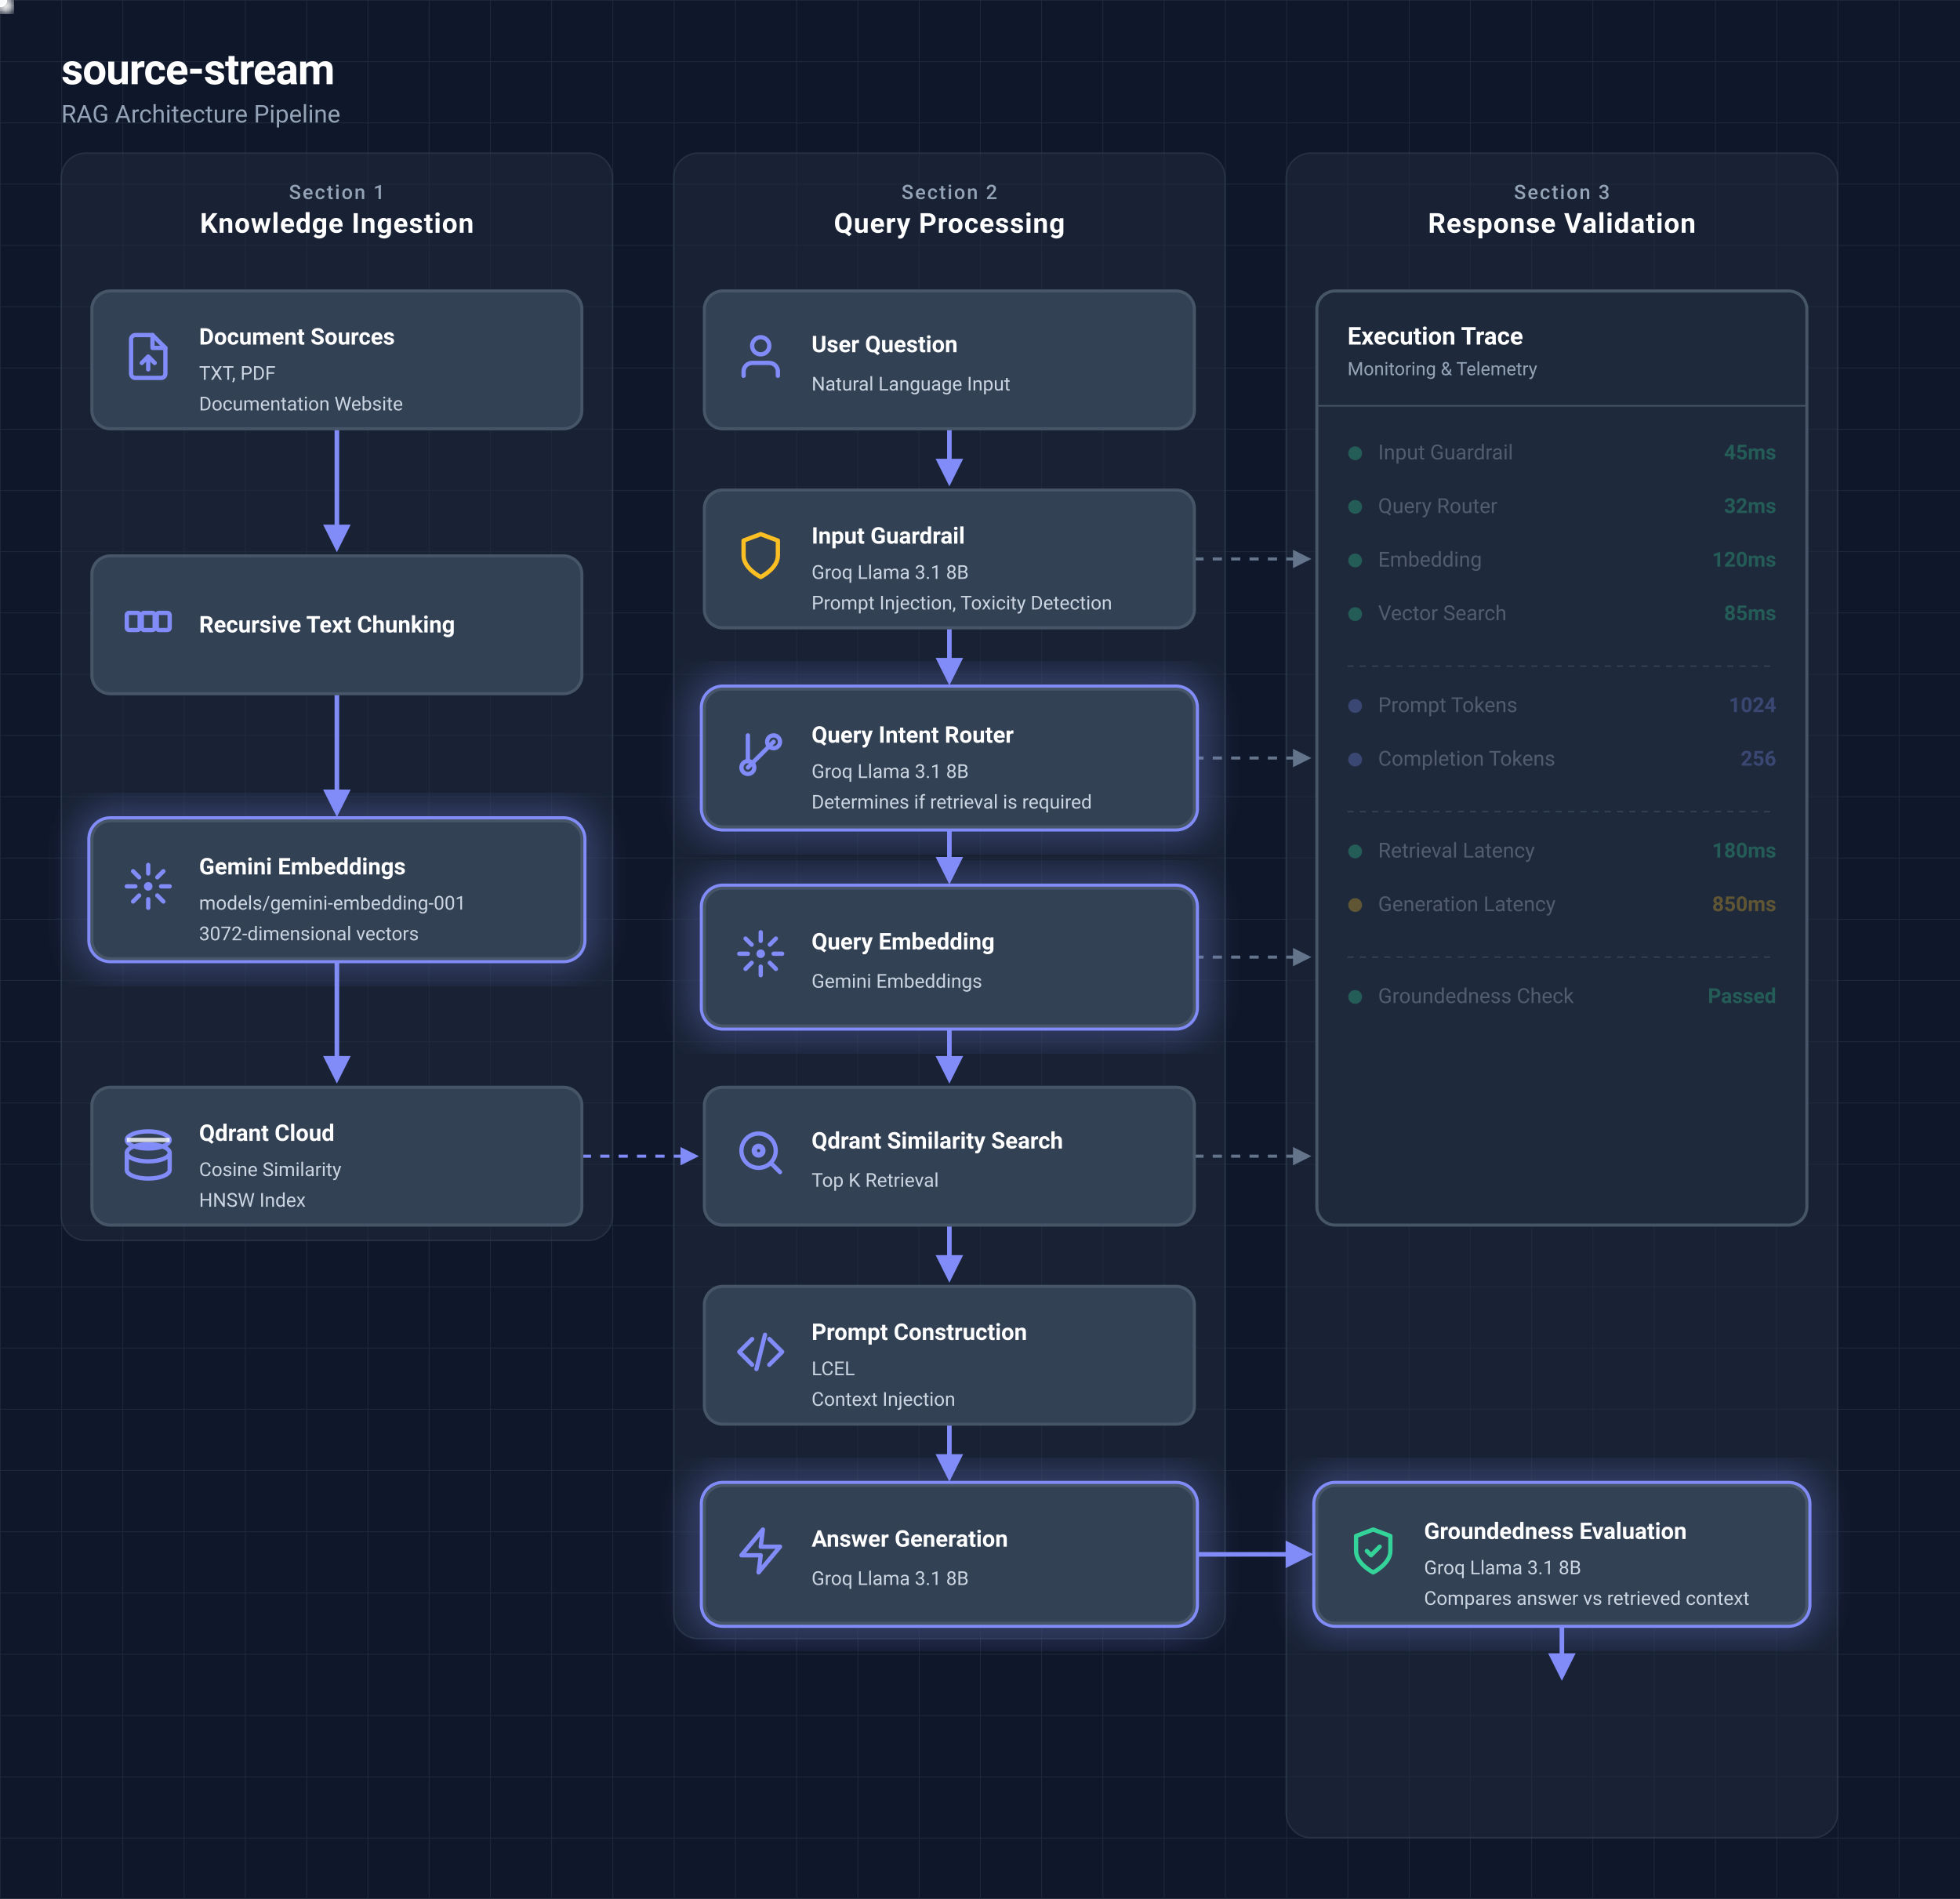
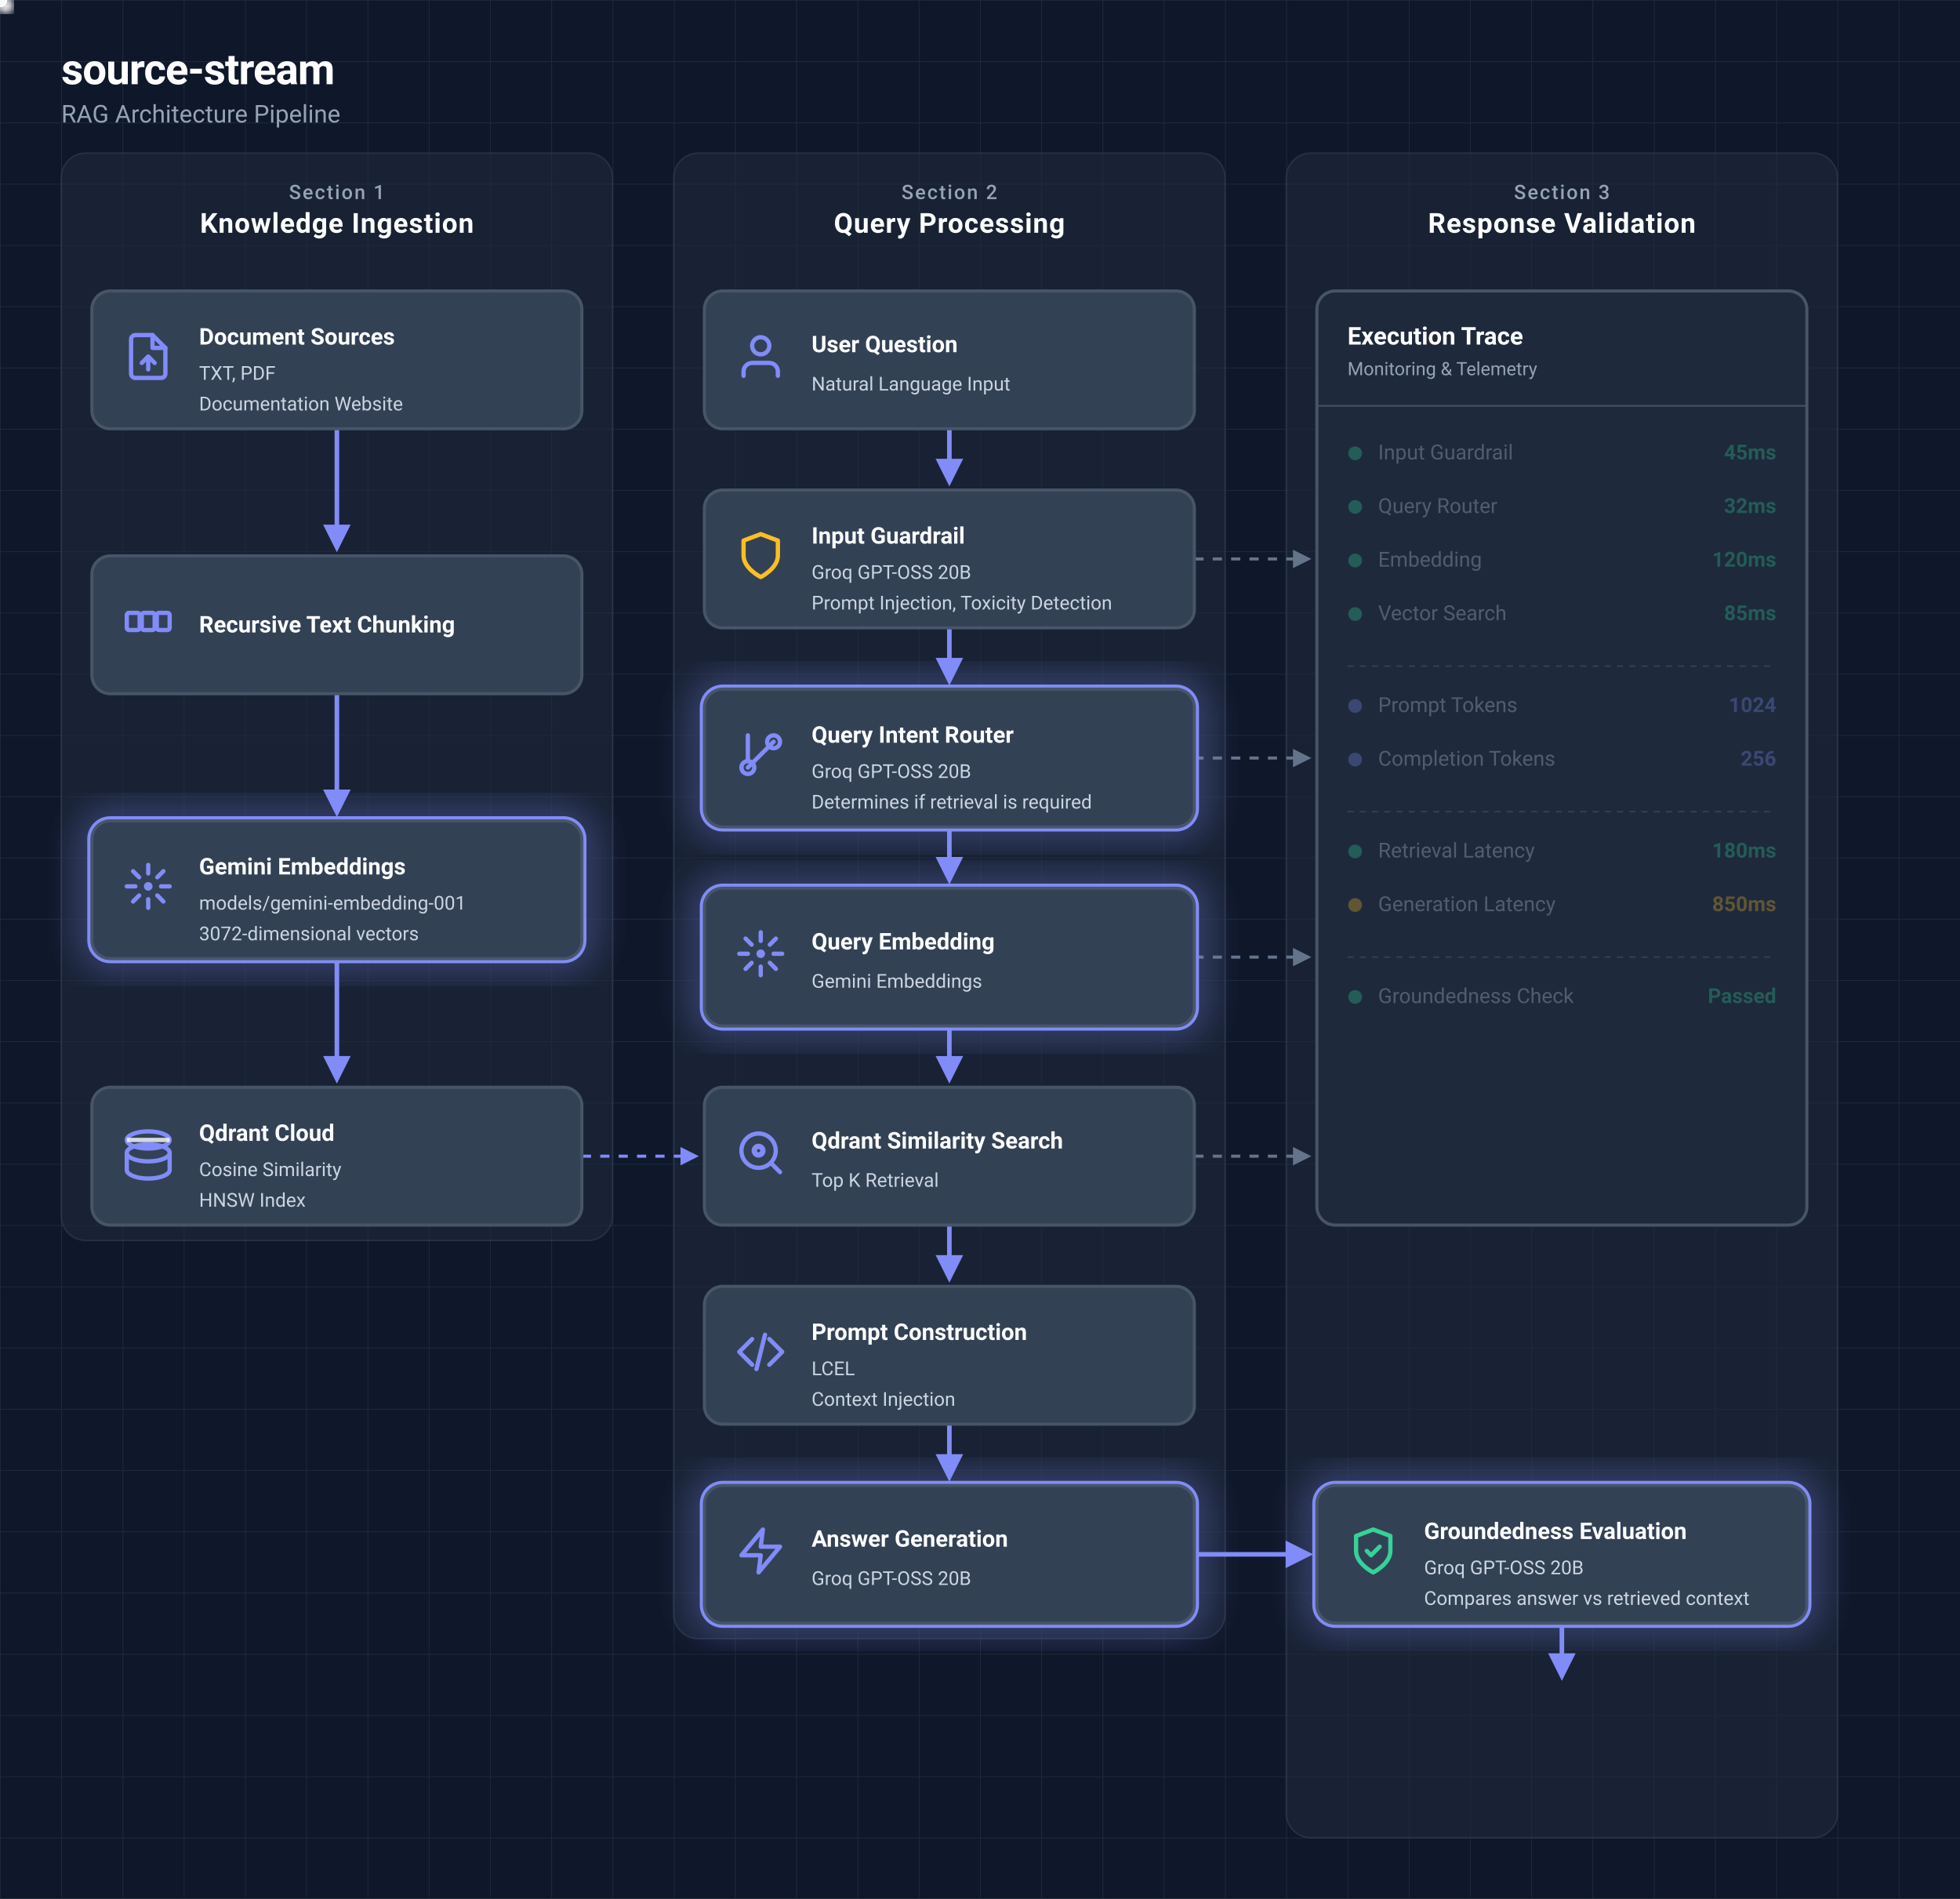
<svg xmlns="http://www.w3.org/2000/svg" viewBox="0 0 1280 1240" width="1280" height="1240">
  <defs>
    <style>
      text {
        font-family: -apple-system, BlinkMacSystemFont, 'Segoe UI', Roboto, Helvetica, Arial, sans-serif;
      }
      
      .main-bg { fill: #0f172a; }
      .swimlane { fill: #1e293b; opacity: 0.6; stroke: #334155; stroke-width: 1; rx: 16; }
      .box { fill: #334155; stroke: #475569; stroke-width: 2; rx: 12; }
      .box-text-title { fill: #ffffff; font-size: 15px; font-weight: 600; }
      .box-text-sub { fill: #cbd5e1; font-size: 12.5px; font-weight: 400; }
      .swimlane-title { fill: #ffffff; font-size: 18px; font-weight: 700; text-anchor: middle; letter-spacing: 0.5px; }
      .swimlane-sub { fill: #94a3b8; font-size: 13px; font-weight: 500; text-anchor: middle; text-transform: uppercase; letter-spacing: 1px; }
      
      .icon-primary { fill: none; stroke: #818cf8; stroke-width: 2; stroke-linecap: round; stroke-linejoin: round; }
      .icon-success { fill: none; stroke: #34d399; stroke-width: 2; stroke-linecap: round; stroke-linejoin: round; }
      .icon-warning { fill: none; stroke: #fbbf24; stroke-width: 2; stroke-linecap: round; stroke-linejoin: round; }
      
      .path-solid { fill: none; stroke: #818cf8; stroke-width: 3; marker-end: url(#arrow-solid); }
      .path-dashed { fill: none; stroke: #64748b; stroke-width: 2; stroke-dasharray: 6 6; marker-end: url(#arrow-dashed); }
      .path-qdrant { fill: none; stroke: #818cf8; stroke-width: 2; stroke-dasharray: 6 6; marker-end: url(#arrow-solid); }

      .trace-panel { fill: #1e293b; stroke: #475569; stroke-width: 2; rx: 12; }
      .trace-header { fill: #ffffff; font-size: 16px; font-weight: 600; }
      .trace-sub { fill: #94a3b8; font-size: 12px; }
      .metric-label { fill: #cbd5e1; font-size: 13.5px; }
      .metric-val-green { fill: #34d399; font-size: 13.5px; font-weight: 600; text-anchor: end; }
      .metric-val-indigo { fill: #818cf8; font-size: 13.5px; font-weight: 600; text-anchor: end; }
      .metric-val-amber { fill: #fbbf24; font-size: 13.5px; font-weight: 600; text-anchor: end; }
      
      .title { fill: #ffffff; font-size: 28px; font-weight: 700; letter-spacing: -0.5px; }
      .subtitle { fill: #94a3b8; font-size: 16px; }
    </style>
    <pattern id="grid" width="40" height="40" patternUnits="userSpaceOnUse">
      <path d="M 40 0 L 0 0 0 40" fill="none" stroke="#1e293b" stroke-width="1" />
    </pattern>
    <marker id="arrow-solid" viewBox="0 0 10 10" refX="8" refY="5" markerWidth="6" markerHeight="6" orient="auto-start-reverse">
      <path d="M 0 0 L 10 5 L 0 10 z" fill="#818cf8" />
    </marker>
    <marker id="arrow-dashed" viewBox="0 0 10 10" refX="8" refY="5" markerWidth="6" markerHeight="6" orient="auto-start-reverse">
      <path d="M 0 0 L 10 5 L 0 10 z" fill="#64748b" />
    </marker>
    <filter id="glow-particle" x="-50%" y="-50%" width="200%" height="200%">
      <feGaussianBlur stdDeviation="4" result="blur" />
      <feComponentTransfer in="blur" result="glow">
        <feFuncA type="linear" slope="1.5" />
      </feComponentTransfer>
      <feMerge>
        <feMergeNode in="glow" />
        <feMergeNode in="SourceGraphic" />
      </feMerge>
    </filter>
    <filter id="box-glow-blue" x="-20%" y="-20%" width="140%" height="140%">
      <feGaussianBlur stdDeviation="12" result="blur" />
      <feComponentTransfer in="blur" result="glow">
        <feFuncA type="linear" slope="1.0" />
      </feComponentTransfer>
      <feMerge>
        <feMergeNode in="glow" />
        <feMergeNode in="SourceGraphic" />
      </feMerge>
    </filter>
  </defs>
  <rect width="1280" height="1240" class="main-bg" />
  <rect width="1280" height="1240" fill="url(#grid)" />
  <text class="title" x="40" y="55">source-stream</text>
  <text class="subtitle" x="40" y="80">RAG Architecture Pipeline</text>
  <rect class="swimlane" x="40" y="100" width="360" height="710" />
  <text class="swimlane-sub" x="220" y="130">Section 1</text>
  <text class="swimlane-title" x="220" y="152">Knowledge Ingestion</text>
  <rect class="swimlane" x="440" y="100" width="360" height="970" />
  <text class="swimlane-sub" x="620" y="130">Section 2</text>
  <text class="swimlane-title" x="620" y="152">Query Processing</text>
  <rect class="swimlane" x="840" y="100" width="360" height="1100" />
  <text class="swimlane-sub" x="1020" y="130">Section 3</text>
  <text class="swimlane-title" x="1020" y="152">Response Validation</text>
  <path class="path-solid" d="M 220 280 L 220 357" />
  <circle r="4.5" fill="#ffffff" filter="url(#glow-particle)">
    <animateMotion dur="2.5s" repeatCount="indefinite" path="M 220 280 L 220 357" />
    <animate attributeName="opacity" values="0;1;1;0" keyTimes="0;0.1;0.9;1" dur="2.5s" repeatCount="indefinite" />
  </circle>
  <path class="path-solid" d="M 220 453 L 220 530" />
  <circle r="4.5" fill="#ffffff" filter="url(#glow-particle)">
    <animateMotion dur="2.5s" repeatCount="indefinite" path="M 220 453 L 220 530" />
    <animate attributeName="opacity" values="0;1;1;0" keyTimes="0;0.1;0.9;1" dur="2.5s" repeatCount="indefinite" />
  </circle>
  <path class="path-solid" d="M 220 626 L 220 704" />
  <circle r="4.5" fill="#ffffff" filter="url(#glow-particle)">
    <animateMotion dur="2.5s" repeatCount="indefinite" path="M 220 626 L 220 704" />
    <animate attributeName="opacity" values="0;1;1;0" keyTimes="0;0.1;0.9;1" dur="2.5s" repeatCount="indefinite" />
  </circle>
  <path class="path-solid" d="M 620 280 L 620 314" />
  <circle r="4.5" fill="#ffffff" filter="url(#glow-particle)">
    <animateMotion dur="2.5s" repeatCount="indefinite" path="M 620 280 L 620 314" />
    <animate attributeName="opacity" values="0;1;1;0" keyTimes="0;0.1;0.9;1" dur="2.5s" repeatCount="indefinite" />
  </circle>
  <path class="path-solid" d="M 620 410 L 620 444" />
  <circle r="4.5" fill="#ffffff" filter="url(#glow-particle)">
    <animateMotion dur="2.5s" repeatCount="indefinite" path="M 620 410 L 620 444" />
    <animate attributeName="opacity" values="0;1;1;0" keyTimes="0;0.1;0.9;1" dur="2.5s" repeatCount="indefinite" />
  </circle>
  <path class="path-solid" d="M 620 540 L 620 574" />
  <circle r="4.5" fill="#ffffff" filter="url(#glow-particle)">
    <animateMotion dur="2.5s" repeatCount="indefinite" path="M 620 540 L 620 574" />
    <animate attributeName="opacity" values="0;1;1;0" keyTimes="0;0.1;0.9;1" dur="2.5s" repeatCount="indefinite" />
  </circle>
  <path class="path-solid" d="M 620 670 L 620 704" />
  <circle r="4.5" fill="#ffffff" filter="url(#glow-particle)">
    <animateMotion dur="2.5s" repeatCount="indefinite" path="M 620 670 L 620 704" />
    <animate attributeName="opacity" values="0;1;1;0" keyTimes="0;0.1;0.9;1" dur="2.5s" repeatCount="indefinite" />
  </circle>
  <path class="path-solid" d="M 620 800 L 620 834" />
  <circle r="4.5" fill="#ffffff" filter="url(#glow-particle)">
    <animateMotion dur="2.5s" repeatCount="indefinite" path="M 620 800 L 620 834" />
    <animate attributeName="opacity" values="0;1;1;0" keyTimes="0;0.1;0.9;1" dur="2.5s" repeatCount="indefinite" />
  </circle>
  <path class="path-solid" d="M 620 930 L 620 964" />
  <circle r="4.5" fill="#ffffff" filter="url(#glow-particle)">
    <animateMotion dur="2.5s" repeatCount="indefinite" path="M 620 930 L 620 964" />
    <animate attributeName="opacity" values="0;1;1;0" keyTimes="0;0.1;0.9;1" dur="2.5s" repeatCount="indefinite" />
  </circle>
  <path class="path-solid" d="M 780 1015 L 854 1015" />
  <circle r="4.5" fill="#ffffff" filter="url(#glow-particle)">
    <animateMotion dur="2.5s" repeatCount="indefinite" path="M 780 1015 L 854 1015" />
    <animate attributeName="opacity" values="0;1;1;0" keyTimes="0;0.1;0.9;1" dur="2.5s" repeatCount="indefinite" />
  </circle>
  <path class="path-solid" d="M 1020 1060 L 1020 1094" />
  <circle r="4.5" fill="#ffffff" filter="url(#glow-particle)">
    <animateMotion dur="2.5s" repeatCount="indefinite" path="M 1020 1060 L 1020 1094" />
    <animate attributeName="opacity" values="0;1;1;0" keyTimes="0;0.1;0.9;1" dur="2.5s" repeatCount="indefinite" />
  </circle>
  <path class="path-qdrant" d="M 380 755 L 454 755" />
  <circle r="4.5" fill="#ffffff" filter="url(#glow-particle)">
    <animateMotion dur="3s" repeatCount="indefinite" path="M 380 755 L 454 755" />
    <animate attributeName="opacity" values="0;1;1;0" keyTimes="0;0.1;0.9;1" dur="3s" repeatCount="indefinite" />
  </circle>
  <path class="path-dashed" d="M 780 365 L 854 365" />
  <circle r="3.5" fill="#f8fafc" filter="url(#glow-particle)">
    <animateMotion dur="3s" repeatCount="indefinite" path="M 780 365 L 854 365" />
    <animate attributeName="opacity" values="0;1;1;0" keyTimes="0;0.1;0.9;1" dur="3s" repeatCount="indefinite" />
  </circle>
  <path class="path-dashed" d="M 780 495 L 854 495" />
  <circle r="3.5" fill="#f8fafc" filter="url(#glow-particle)">
    <animateMotion dur="3s" repeatCount="indefinite" path="M 780 495 L 854 495" />
    <animate attributeName="opacity" values="0;1;1;0" keyTimes="0;0.1;0.9;1" dur="3s" repeatCount="indefinite" />
  </circle>
  <path class="path-dashed" d="M 780 625 L 854 625" />
  <circle r="3.5" fill="#f8fafc" filter="url(#glow-particle)">
    <animateMotion dur="3s" repeatCount="indefinite" path="M 780 625 L 854 625" />
    <animate attributeName="opacity" values="0;1;1;0" keyTimes="0;0.1;0.9;1" dur="3s" repeatCount="indefinite" />
  </circle>
  <path class="path-dashed" d="M 780 755 L 854 755" />
  <circle r="3.5" fill="#f8fafc" filter="url(#glow-particle)">
    <animateMotion dur="3s" repeatCount="indefinite" path="M 780 755 L 854 755" />
    <animate attributeName="opacity" values="0;1;1;0" keyTimes="0;0.1;0.9;1" dur="3s" repeatCount="indefinite" />
  </circle>
  <g transform="translate(60, 190)">
    <rect class="box" width="320" height="90" />
    <g transform="translate(20, 26)">
      <g transform="scale(1.4)">
        <g>
          <animateTransform attributeName="transform" type="translate" values="0 0; 0 -2.5; 0 0" dur="4s" repeatCount="indefinite" />
          <path class="icon-primary" d="M14 2H6a2 2 0 0 0-2 2v16a2 2 0 0 0 2 2h12a2 2 0 0 0 2-2V8z M12 18v-6 M9 15l3-3 3 3" />
          <path class="icon-primary" d="M14 2v6h6">
            <animate attributeName="stroke" values="#818cf8; #ffffff; #818cf8" dur="4s" repeatCount="indefinite" />
            <animate attributeName="stroke-width" values="2; 3.5; 2" dur="4s" repeatCount="indefinite" />
          </path>
        </g>
      </g>
    </g>
    <text class="box-text-title" x="70" y="35">Document Sources</text>
    <text class="box-text-sub" x="70" y="58">TXT, PDF</text>
    <text class="box-text-sub" x="70" y="78">Documentation Website</text>
  </g>
  <g transform="translate(60, 363)">
    <rect class="box" width="320" height="90" />
    <g transform="translate(20, 26)">
      <g transform="scale(1.4)">
        <g class="icon-primary">
          <rect x="9" y="8" width="6" height="8" rx="1" />
          <rect x="2" y="8" width="6" height="8" rx="1">
            <animate attributeName="x" values="4; 0; 4" dur="3s" repeatCount="indefinite" />
          </rect>
          <rect x="16" y="8" width="6" height="8" rx="1">
            <animate attributeName="x" values="14; 18; 14" dur="3s" repeatCount="indefinite" />
          </rect>
        </g>
      </g>
    </g>
    <text class="box-text-title" x="70" y="50">Recursive Text Chunking</text>
  </g>
  <g transform="translate(60, 536)">
    <rect width="320" height="90" rx="12" fill="none" stroke="#818cf8" stroke-width="6" filter="url(#box-glow-blue)">
      <animate attributeName="opacity" values="0.3; 1; 0.3" dur="5s" repeatCount="indefinite" />
    </rect>
    <rect class="box" width="320" height="90" />
    <g transform="translate(20, 26)">
      <g transform="scale(1.4)">
        <g class="icon-primary">
          <g>
            <animateTransform attributeName="transform" type="rotate" values="0 12 12; 45 12 12; 0 12 12" dur="8s" repeatCount="indefinite" />
            <animate attributeName="opacity" values="0.7; 1; 0.7" dur="4s" repeatCount="indefinite" />
            <path d="M12 2v4 M12 18v4 M4.93 4.93l2.83 2.83 M16.24 16.24l2.83 2.83 M2 12h4 M18 12h4 M4.93 19.07l2.83-2.83 M16.24 7.76l2.83-2.83" />
          </g>
          <circle cx="12" cy="12" r="2" fill="#818cf8" stroke="none">
            <animate attributeName="r" values="2; 4; 2" dur="4s" repeatCount="indefinite" />
            <animate attributeName="fill" values="#818cf8; #ffffff; #818cf8" dur="4s" repeatCount="indefinite" />
          </circle>
        </g>
      </g>
    </g>
    <text class="box-text-title" x="70" y="35">Gemini Embeddings</text>
    <text class="box-text-sub" x="70" y="58">models/gemini-embedding-001</text>
    <text class="box-text-sub" x="70" y="78">3072-dimensional vectors</text>
  </g>
  <g transform="translate(60, 710)">
    <rect class="box" width="320" height="90" />
    <g transform="translate(20, 26)">
      <g transform="scale(1.4)">
        <g>
          <animateTransform attributeName="transform" type="rotate" values="-10 12 12; 10 12 12; -10 12 12" dur="7s" repeatCount="indefinite" />
          <path class="icon-primary" d="M2 12a10 4 0 0 0 20 0 M2 12a10 4 0 0 1 20 0 M2 12v8a10 4 0 0 0 20 0v-8 M2 6a10 4 0 0 0 20 0 M2 6a10 4 0 0 1 20 0" />
          <line x1="2" x2="22" y1="6" y2="6" stroke="#ffffff" stroke-width="2" opacity="0.8">
            <animate attributeName="y1" values="2; 22; 2" dur="4.5s" repeatCount="indefinite" />
            <animate attributeName="y2" values="2; 22; 2" dur="4.5s" repeatCount="indefinite" />
            <animate attributeName="opacity" values="0; 0.9; 0.9; 0" keyTimes="0; 0.15; 0.85; 1" dur="4.5s" repeatCount="indefinite" />
          </line>
        </g>
      </g>
    </g>
    <text class="box-text-title" x="70" y="35">Qdrant Cloud</text>
    <text class="box-text-sub" x="70" y="58">Cosine Similarity</text>
    <text class="box-text-sub" x="70" y="78">HNSW Index</text>
  </g>
  <g transform="translate(460, 190)">
    <rect class="box" width="320" height="90" />
    <g transform="translate(20, 26)">
      <g transform="scale(1.4)">
        <g transform="translate(12, 12)">
          <g>
            <animateTransform attributeName="transform" type="scale" values="0.97; 1.05; 0.97" dur="4s" repeatCount="indefinite" />
            <path class="icon-primary" d="M8 9v-2a4 4 0 0 0-4-4H-4a4 4 0 0 0-4 4v2 M0-9a4 4 0 1 0 0 8 4 4 0 1 0 0-8z" />
          </g>
        </g>
      </g>
    </g>
    <text class="box-text-title" x="70" y="40">User Question</text>
    <text class="box-text-sub" x="70" y="65">Natural Language Input</text>
  </g>
  <g transform="translate(460, 320)">
    <rect class="box" width="320" height="90" />
    <g transform="translate(20, 26)">
      <g transform="scale(1.4)">
        <g transform="translate(12, 11)">
          <g>
            <animateTransform attributeName="transform" type="scale" values="0.96; 1.05; 0.96" dur="3s" repeatCount="indefinite" />
            <path class="icon-warning" d="M0 11s8-4 8-10V-6l-8-3-8 3v7c0 6 8 10 8 10z">
              <animate attributeName="stroke" values="#fbbf24; #fef3c7; #fbbf24" dur="3s" repeatCount="indefinite" />
              <animate attributeName="stroke-width" values="2; 4; 2" dur="3s" repeatCount="indefinite" />
            </path>
          </g>
        </g>
      </g>
    </g>
    <text class="box-text-title" x="70" y="35">Input Guardrail</text>
-     <text class="box-text-sub" x="70" y="58">Groq Llama 3.1 8B</text>
+     <text class="box-text-sub" x="70" y="58">Groq GPT-OSS 20B</text>
    <text class="box-text-sub" x="70" y="78">Prompt Injection, Toxicity Detection</text>
  </g>
  <g transform="translate(460, 450)">
    <rect width="320" height="90" rx="12" fill="none" stroke="#818cf8" stroke-width="6" filter="url(#box-glow-blue)">
      <animate attributeName="opacity" values="0.3; 1; 0.3" dur="5s" repeatCount="indefinite" />
    </rect>
    <rect class="box" width="320" height="90" />
    <g transform="translate(20, 26)">
      <g transform="scale(1.4)">
        <g>
          <animateTransform attributeName="transform" type="rotate" values="-8 12 12; 8 12 12; -8 12 12" dur="6s" repeatCount="indefinite" />
          <path class="icon-primary" d="M6 3v12 M18 6l-12 12" />
          <circle cx="18" cy="6" r="3" class="icon-primary">
            <animate attributeName="fill" values="#818cf8; #1e293b; #818cf8" dur="3s" repeatCount="indefinite" />
            <animate attributeName="stroke-width" values="2; 3; 2" dur="3s" repeatCount="indefinite" />
          </circle>
          <circle cx="6" cy="18" r="3" class="icon-primary">
            <animate attributeName="fill" values="#1e293b; #818cf8; #1e293b" dur="3s" repeatCount="indefinite" />
            <animate attributeName="stroke-width" values="2; 3; 2" dur="3s" repeatCount="indefinite" />
          </circle>
        </g>
      </g>
    </g>
    <text class="box-text-title" x="70" y="35">Query Intent Router</text>
-     <text class="box-text-sub" x="70" y="58">Groq Llama 3.1 8B</text>
+     <text class="box-text-sub" x="70" y="58">Groq GPT-OSS 20B</text>
    <text class="box-text-sub" x="70" y="78">Determines if retrieval is required</text>
  </g>
  <g transform="translate(460, 580)">
    <rect width="320" height="90" rx="12" fill="none" stroke="#818cf8" stroke-width="6" filter="url(#box-glow-blue)">
      <animate attributeName="opacity" values="0.3; 1; 0.3" dur="5s" repeatCount="indefinite" />
    </rect>
    <rect class="box" width="320" height="90" />
    <g transform="translate(20, 26)">
      <g transform="scale(1.4)">
        <g class="icon-primary">
          <g>
            <animateTransform attributeName="transform" type="rotate" values="0 12 12; 45 12 12; 0 12 12" dur="8s" repeatCount="indefinite" />
            <animate attributeName="opacity" values="0.7; 1; 0.7" dur="4s" repeatCount="indefinite" />
            <path d="M12 2v4 M12 18v4 M4.93 4.93l2.83 2.83 M16.24 16.24l2.83 2.83 M2 12h4 M18 12h4 M4.93 19.07l2.83-2.83 M16.24 7.76l2.83-2.83" />
          </g>
          <circle cx="12" cy="12" r="2" fill="#818cf8" stroke="none">
            <animate attributeName="r" values="2; 4; 2" dur="4s" repeatCount="indefinite" />
            <animate attributeName="fill" values="#818cf8; #ffffff; #818cf8" dur="4s" repeatCount="indefinite" />
          </circle>
        </g>
      </g>
    </g>
    <text class="box-text-title" x="70" y="40">Query Embedding</text>
    <text class="box-text-sub" x="70" y="65">Gemini Embeddings</text>
  </g>
  <g transform="translate(460, 710)">
    <rect class="box" width="320" height="90" />
    <g transform="translate(20, 26)">
      <g transform="scale(1.4)">
        <g>
          <path class="icon-primary" d="M11 19a8 8 0 1 0 0-16 8 8 0 0 0 0 16z M21 21l-4.35-4.35" />
          <circle cx="11" cy="11" r="2" fill="none" stroke="#818cf8" stroke-width="2.5">
            <animate attributeName="r" values="2; 18" dur="2.5s" repeatCount="indefinite" />
            <animate attributeName="opacity" values="1; 0" dur="2.5s" repeatCount="indefinite" />
          </circle>
        </g>
      </g>
    </g>
    <text class="box-text-title" x="70" y="40">Qdrant Similarity Search</text>
    <text class="box-text-sub" x="70" y="65">Top K Retrieval</text>
  </g>
  <g transform="translate(460, 840)">
    <rect class="box" width="320" height="90" />
    <g transform="translate(20, 26)">
      <g transform="scale(1.4)">
        <g>
          <path class="icon-primary" d="M8 6l-6 6 6 6">
            <animate attributeName="stroke" values="#818cf8; #ffffff; #818cf8; #818cf8" keyTimes="0; 0.25; 0.5; 1" dur="3s" repeatCount="indefinite" />
            <animate attributeName="stroke-width" values="2; 3.5; 2; 2" keyTimes="0; 0.25; 0.5; 1" dur="3s" repeatCount="indefinite" />
          </path>
          <path class="icon-primary" d="M14 4l-4 16" />
          <path class="icon-primary" d="M16 18l6-6-6-6">
            <animate attributeName="stroke" values="#818cf8; #818cf8; #ffffff; #818cf8" keyTimes="0; 0.5; 0.75; 1" dur="3s" repeatCount="indefinite" />
            <animate attributeName="stroke-width" values="2; 2; 3.5; 2" keyTimes="0; 0.5; 0.75; 1" dur="3s" repeatCount="indefinite" />
          </path>
        </g>
      </g>
    </g>
    <text class="box-text-title" x="70" y="35">Prompt Construction</text>
    <text class="box-text-sub" x="70" y="58">LCEL</text>
    <text class="box-text-sub" x="70" y="78">Context Injection</text>
  </g>
  <g transform="translate(460, 970)">
    <rect width="320" height="90" rx="12" fill="none" stroke="#818cf8" stroke-width="6" filter="url(#box-glow-blue)">
      <animate attributeName="opacity" values="0.3; 1; 0.3" dur="5s" repeatCount="indefinite" />
    </rect>
    <rect class="box" width="320" height="90" />
    <g transform="translate(20, 26)">
      <g transform="scale(1.4)">
        <g>
          <path class="icon-primary" d="M13 2L3 14h9l-1 8 10-12h-9l1-8z">
            <animate attributeName="opacity" values="1; 0.5; 1; 0.2; 1; 0.8; 1" dur="2s" repeatCount="indefinite" />
            <animate attributeName="fill" values="rgba(129,140,248,0.1); rgba(129,140,248,0.6); rgba(129,140,248,0.1)" dur="2s" repeatCount="indefinite" />
            <animate attributeName="stroke" values="#818cf8; #ffffff; #818cf8" dur="2s" repeatCount="indefinite" />
          </path>
        </g>
      </g>
    </g>
    <text class="box-text-title" x="70" y="40">Answer Generation</text>
-     <text class="box-text-sub" x="70" y="65">Groq Llama 3.1 8B</text>
+     <text class="box-text-sub" x="70" y="65">Groq GPT-OSS 20B</text>
  </g>
  <g transform="translate(860, 970)">
    <rect width="320" height="90" rx="12" fill="none" stroke="#818cf8" stroke-width="6" filter="url(#box-glow-blue)">
      <animate attributeName="opacity" values="0.3; 1; 0.3" dur="5s" repeatCount="indefinite" />
    </rect>
    <rect class="box" width="320" height="90" />
    <g transform="translate(20, 26)">
      <g transform="scale(1.4)">
        <g>
          <path class="icon-success" d="M12 22s8-4 8-10V5l-8-3-8 3v7c0 6 8 10 8 10z" />
          <g transform="translate(12, 12)">
            <g>
              <animateTransform attributeName="transform" type="scale" values="0.85; 1.35; 0.85" dur="2s" repeatCount="indefinite" />
              <path class="icon-success" stroke-width="3" d="M-3 0l2 2 4-4">
                <animate attributeName="stroke" values="#34d399; #ffffff; #34d399" dur="2s" repeatCount="indefinite" />
              </path>
            </g>
          </g>
        </g>
      </g>
    </g>
    <text class="box-text-title" x="70" y="35">Groundedness Evaluation</text>
-     <text class="box-text-sub" x="70" y="58">Groq Llama 3.1 8B</text>
+     <text class="box-text-sub" x="70" y="58">Groq GPT-OSS 20B</text>
    <text class="box-text-sub" x="70" y="78">Compares answer vs retrieved context</text>
  </g>
  <g transform="translate(860, 1100)" opacity="0">
    <animate attributeName="opacity" values="0; 1; 1" keyTimes="0; 0.7; 1" dur="10s" repeatCount="indefinite" />
    <rect class="box" width="320" height="90" />
    <g transform="translate(20, 26)">
      <g transform="scale(1.4)">
        <g>
          <path class="icon-success" d="M21 11.5a8.38 8.38 0 0 1-.9 3.8 8.5 8.5 0 0 1-7.6 4.7 8.38 8.38 0 0 1-3.8-.9L3 21l1.9-5.7a8.38 8.38 0 0 1-.9-3.8 8.5 8.5 0 0 1 4.7-7.6 8.38 8.38 0 0 1 3.8-.9h.5a8.48 8.48 0 0 1 8 8v.5z">
            <animate attributeName="opacity" values="0.8; 1; 0.8" dur="3s" repeatCount="indefinite" />
          </path>
          <path class="icon-success" stroke-width="2.5" d="M9 12l2 2 4-4">
            <animate attributeName="stroke" values="#34d399; #ffffff; #34d399" dur="3s" repeatCount="indefinite" />
            <animate attributeName="stroke-width" values="2.5; 4.5; 2.5" dur="3s" repeatCount="indefinite" />
          </path>
        </g>
      </g>
    </g>
    <text class="box-text-title" x="70" y="35">Grounded Response</text>
    <text class="box-text-sub" x="70" y="58">Answer</text>
    <text class="box-text-sub" x="70" y="78">Source Citations</text>
  </g>
  <g transform="translate(860, 190)">
    <rect class="trace-panel" width="320" height="610" />
    <text class="trace-header" x="20" y="35">Execution Trace</text>
    <text class="trace-sub" x="20" y="55">Monitoring &amp; Telemetry</text>
    <line x1="0" y1="75" x2="320" y2="75" stroke="#475569" stroke-width="1" />
    <g transform="translate(20, 110)" opacity="0.3">
      <animate attributeName="opacity" values="0.3; 0.3; 1; 1; 0.3; 0.3" keyTimes="0; 0.090; 0.100; 0.200; 0.210; 1" dur="10s" repeatCount="indefinite" />
      <circle cx="5" cy="-4" r="4.5" fill="#34d399" />
      <text class="metric-label" x="20" y="0">Input Guardrail</text>
      <text class="metric-val-green" x="280" y="0">45ms</text>
    </g>
    <g transform="translate(20, 145)" opacity="0.3">
      <animate attributeName="opacity" values="0.3; 0.3; 1; 1; 0.3; 0.3" keyTimes="0; 0.190; 0.200; 0.300; 0.310; 1" dur="10s" repeatCount="indefinite" />
      <circle cx="5" cy="-4" r="4.5" fill="#34d399" />
      <text class="metric-label" x="20" y="0">Query Router</text>
      <text class="metric-val-green" x="280" y="0">32ms</text>
    </g>
    <g transform="translate(20, 180)" opacity="0.3">
      <animate attributeName="opacity" values="0.3; 0.3; 1; 1; 0.3; 0.3" keyTimes="0; 0.290; 0.300; 0.400; 0.410; 1" dur="10s" repeatCount="indefinite" />
      <circle cx="5" cy="-4" r="4.5" fill="#34d399" />
      <text class="metric-label" x="20" y="0">Embedding</text>
      <text class="metric-val-green" x="280" y="0">120ms</text>
    </g>
    <g transform="translate(20, 215)" opacity="0.3">
      <animate attributeName="opacity" values="0.3; 0.3; 1; 1; 0.3; 0.3" keyTimes="0; 0.390; 0.400; 0.500; 0.510; 1" dur="10s" repeatCount="indefinite" />
      <circle cx="5" cy="-4" r="4.5" fill="#34d399" />
      <text class="metric-label" x="20" y="0">Vector Search</text>
      <text class="metric-val-green" x="280" y="0">85ms</text>
    </g>
    <line x1="20" y1="245" x2="300" y2="245" stroke="#334155" stroke-width="1" stroke-dasharray="4 4" />
    <g transform="translate(20, 275)" opacity="0.3">
      <animate attributeName="opacity" values="0.3; 0.3; 1; 1; 0.3; 0.3" keyTimes="0; 0.490; 0.500; 0.600; 0.610; 1" dur="10s" repeatCount="indefinite" />
      <circle cx="5" cy="-4" r="4.5" fill="#818cf8" />
      <text class="metric-label" x="20" y="0">Prompt Tokens</text>
      <text class="metric-val-indigo" x="280" y="0">1024</text>
    </g>
    <g transform="translate(20, 310)" opacity="0.3">
      <animate attributeName="opacity" values="0.3; 0.3; 1; 1; 0.3; 0.3" keyTimes="0; 0.590; 0.600; 0.700; 0.710; 1" dur="10s" repeatCount="indefinite" />
      <circle cx="5" cy="-4" r="4.5" fill="#818cf8" />
      <text class="metric-label" x="20" y="0">Completion Tokens</text>
      <text class="metric-val-indigo" x="280" y="0">256</text>
    </g>
    <line x1="20" y1="340" x2="300" y2="340" stroke="#334155" stroke-width="1" stroke-dasharray="4 4" />
    <g transform="translate(20, 370)" opacity="0.3">
      <animate attributeName="opacity" values="0.3; 0.3; 1; 1; 0.3; 0.3" keyTimes="0; 0.390; 0.400; 0.500; 0.510; 1" dur="10s" repeatCount="indefinite" />
      <circle cx="5" cy="-4" r="4.5" fill="#34d399" />
      <text class="metric-label" x="20" y="0">Retrieval Latency</text>
      <text class="metric-val-green" x="280" y="0">180ms</text>
    </g>
    <g transform="translate(20, 405)" opacity="0.3">
      <animate attributeName="opacity" values="0.3; 0.3; 1; 1; 0.3; 0.3" keyTimes="0; 0.590; 0.600; 0.700; 0.710; 1" dur="10s" repeatCount="indefinite" />
      <circle cx="5" cy="-4" r="4.5" fill="#fbbf24" />
      <text class="metric-label" x="20" y="0">Generation Latency</text>
      <text class="metric-val-amber" x="280" y="0">850ms</text>
    </g>
    <line x1="20" y1="435" x2="300" y2="435" stroke="#334155" stroke-width="1" stroke-dasharray="4 4" />
    <g transform="translate(20, 465)" opacity="0.3">
      <animate attributeName="opacity" values="0.3; 0.3; 1; 1; 0.3; 0.3" keyTimes="0; 0.690; 0.700; 0.800; 0.810; 1" dur="10s" repeatCount="indefinite" />
      <circle cx="5" cy="-4" r="4.5" fill="#34d399" />
      <text class="metric-label" x="20" y="0">Groundedness Check</text>
      <text class="metric-val-green" x="280" y="0">Passed</text>
    </g>
  </g>
</svg>
